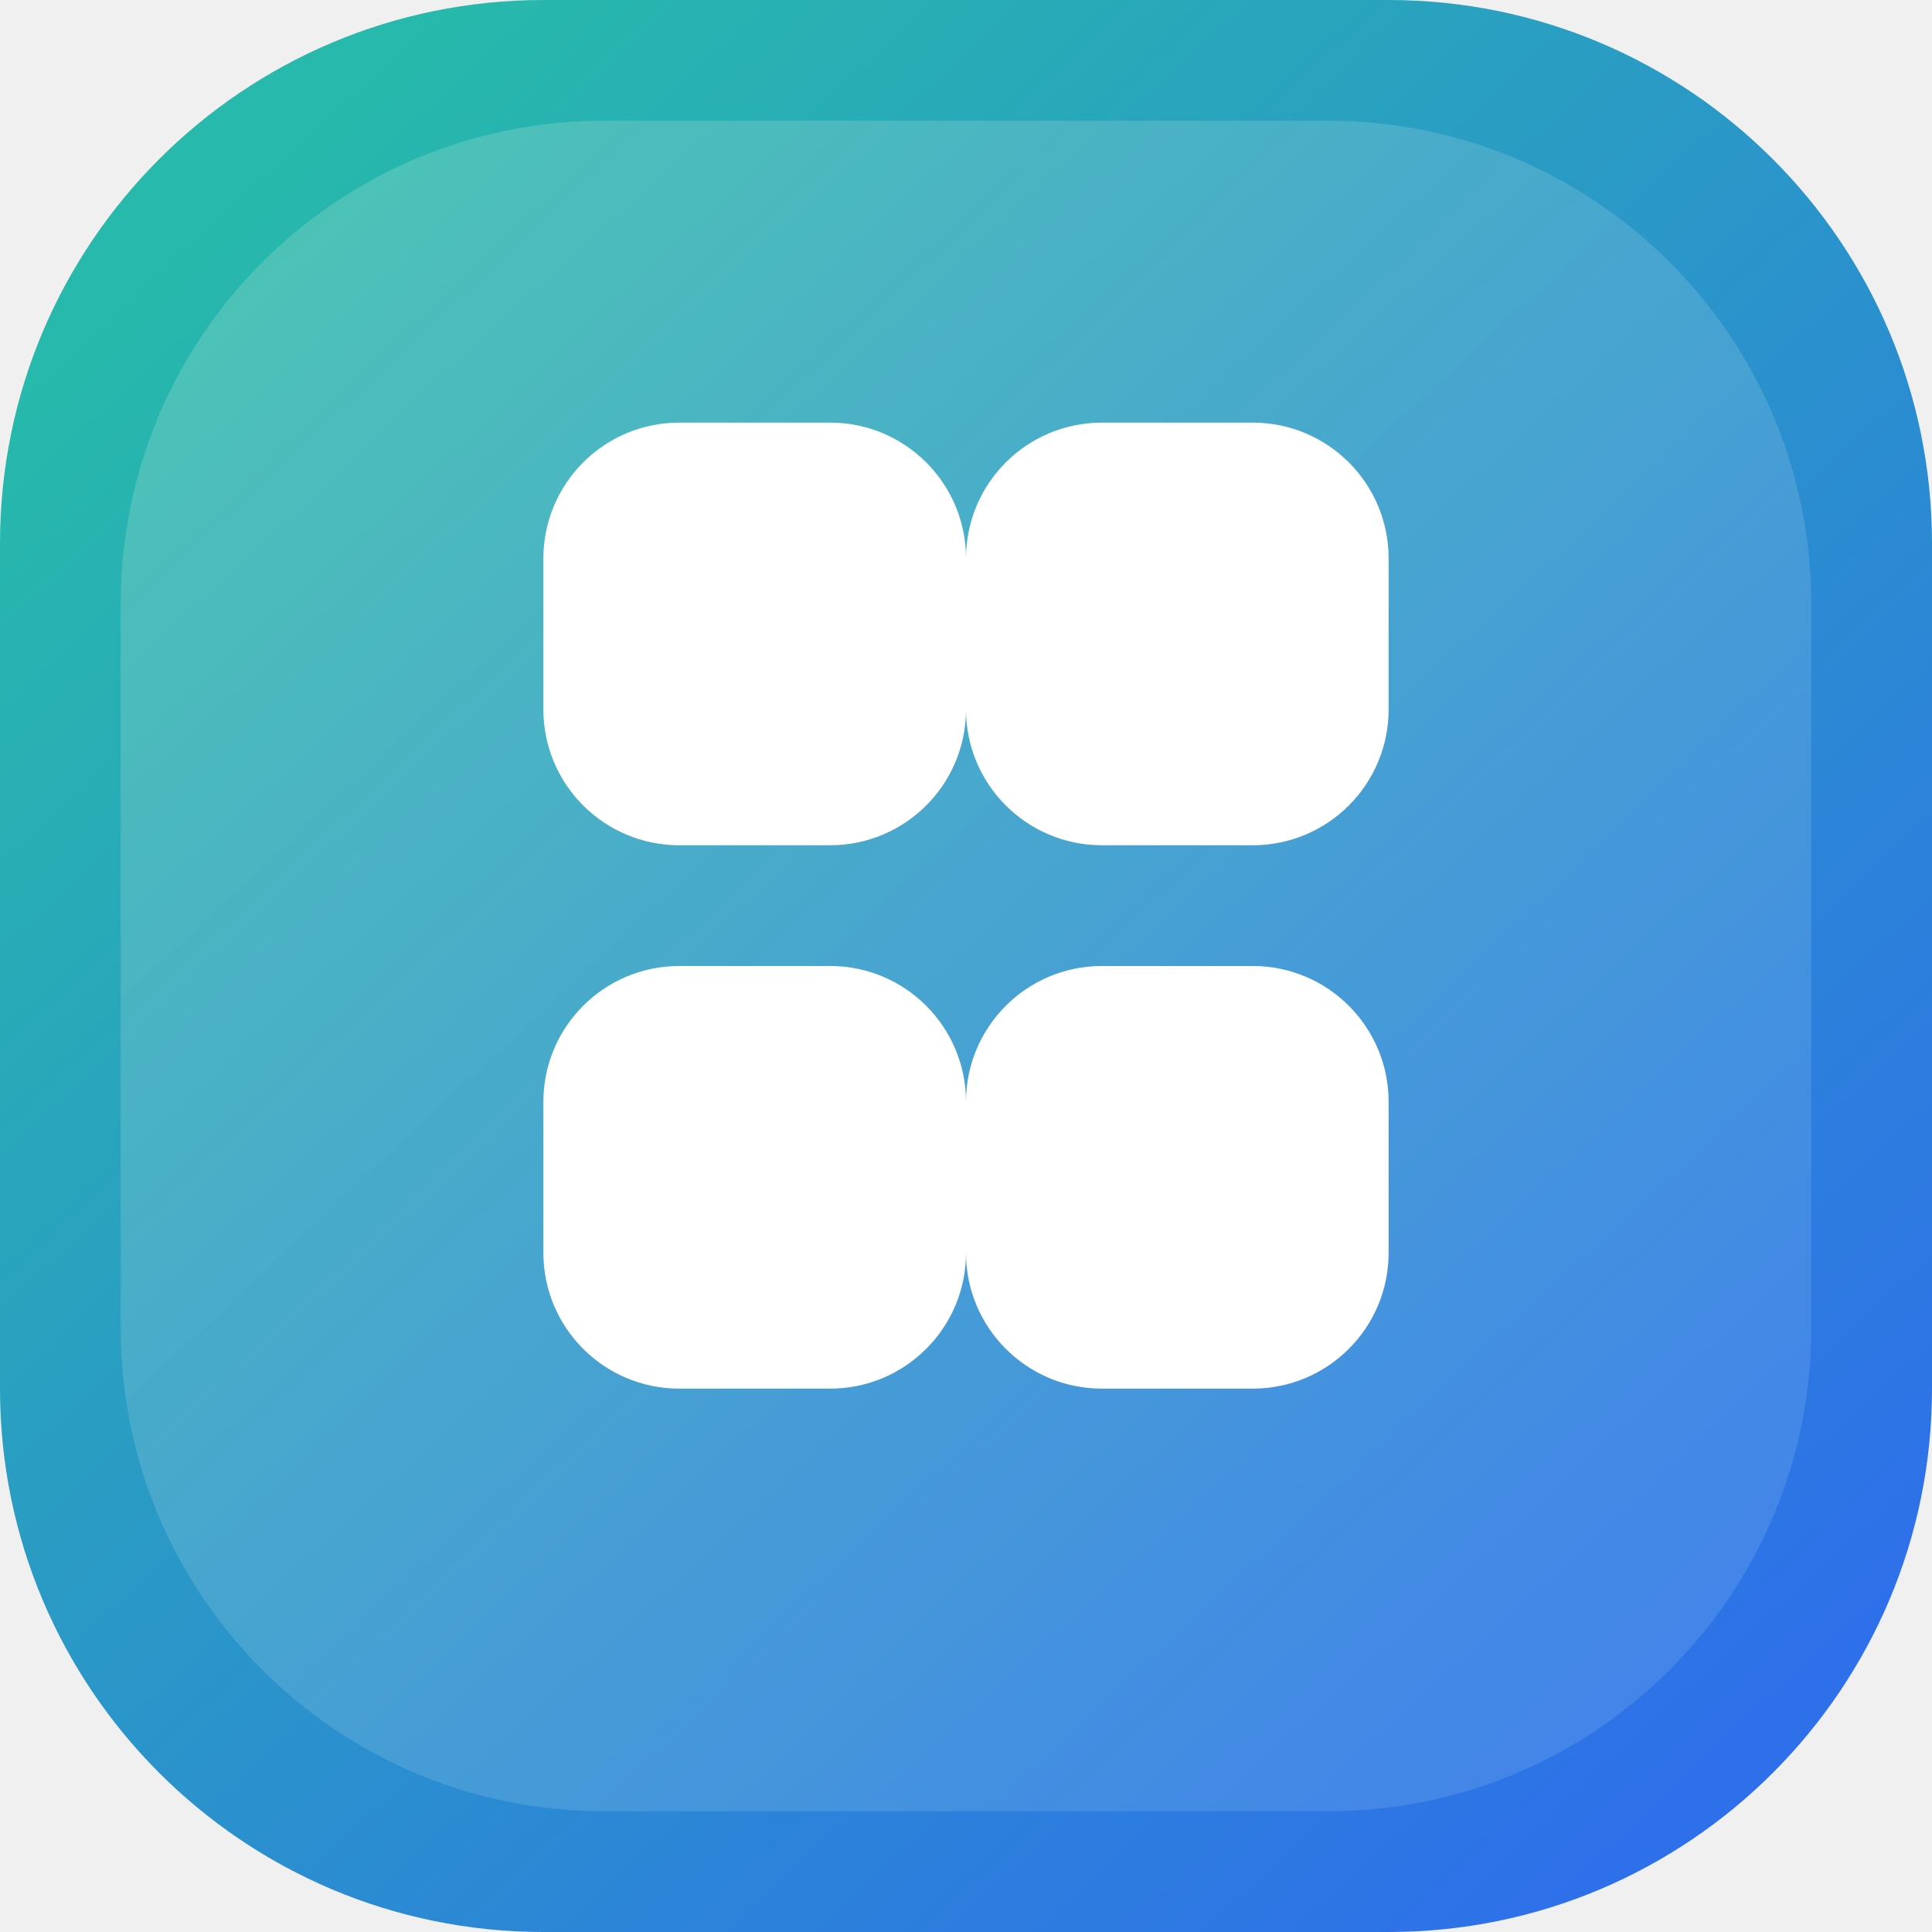
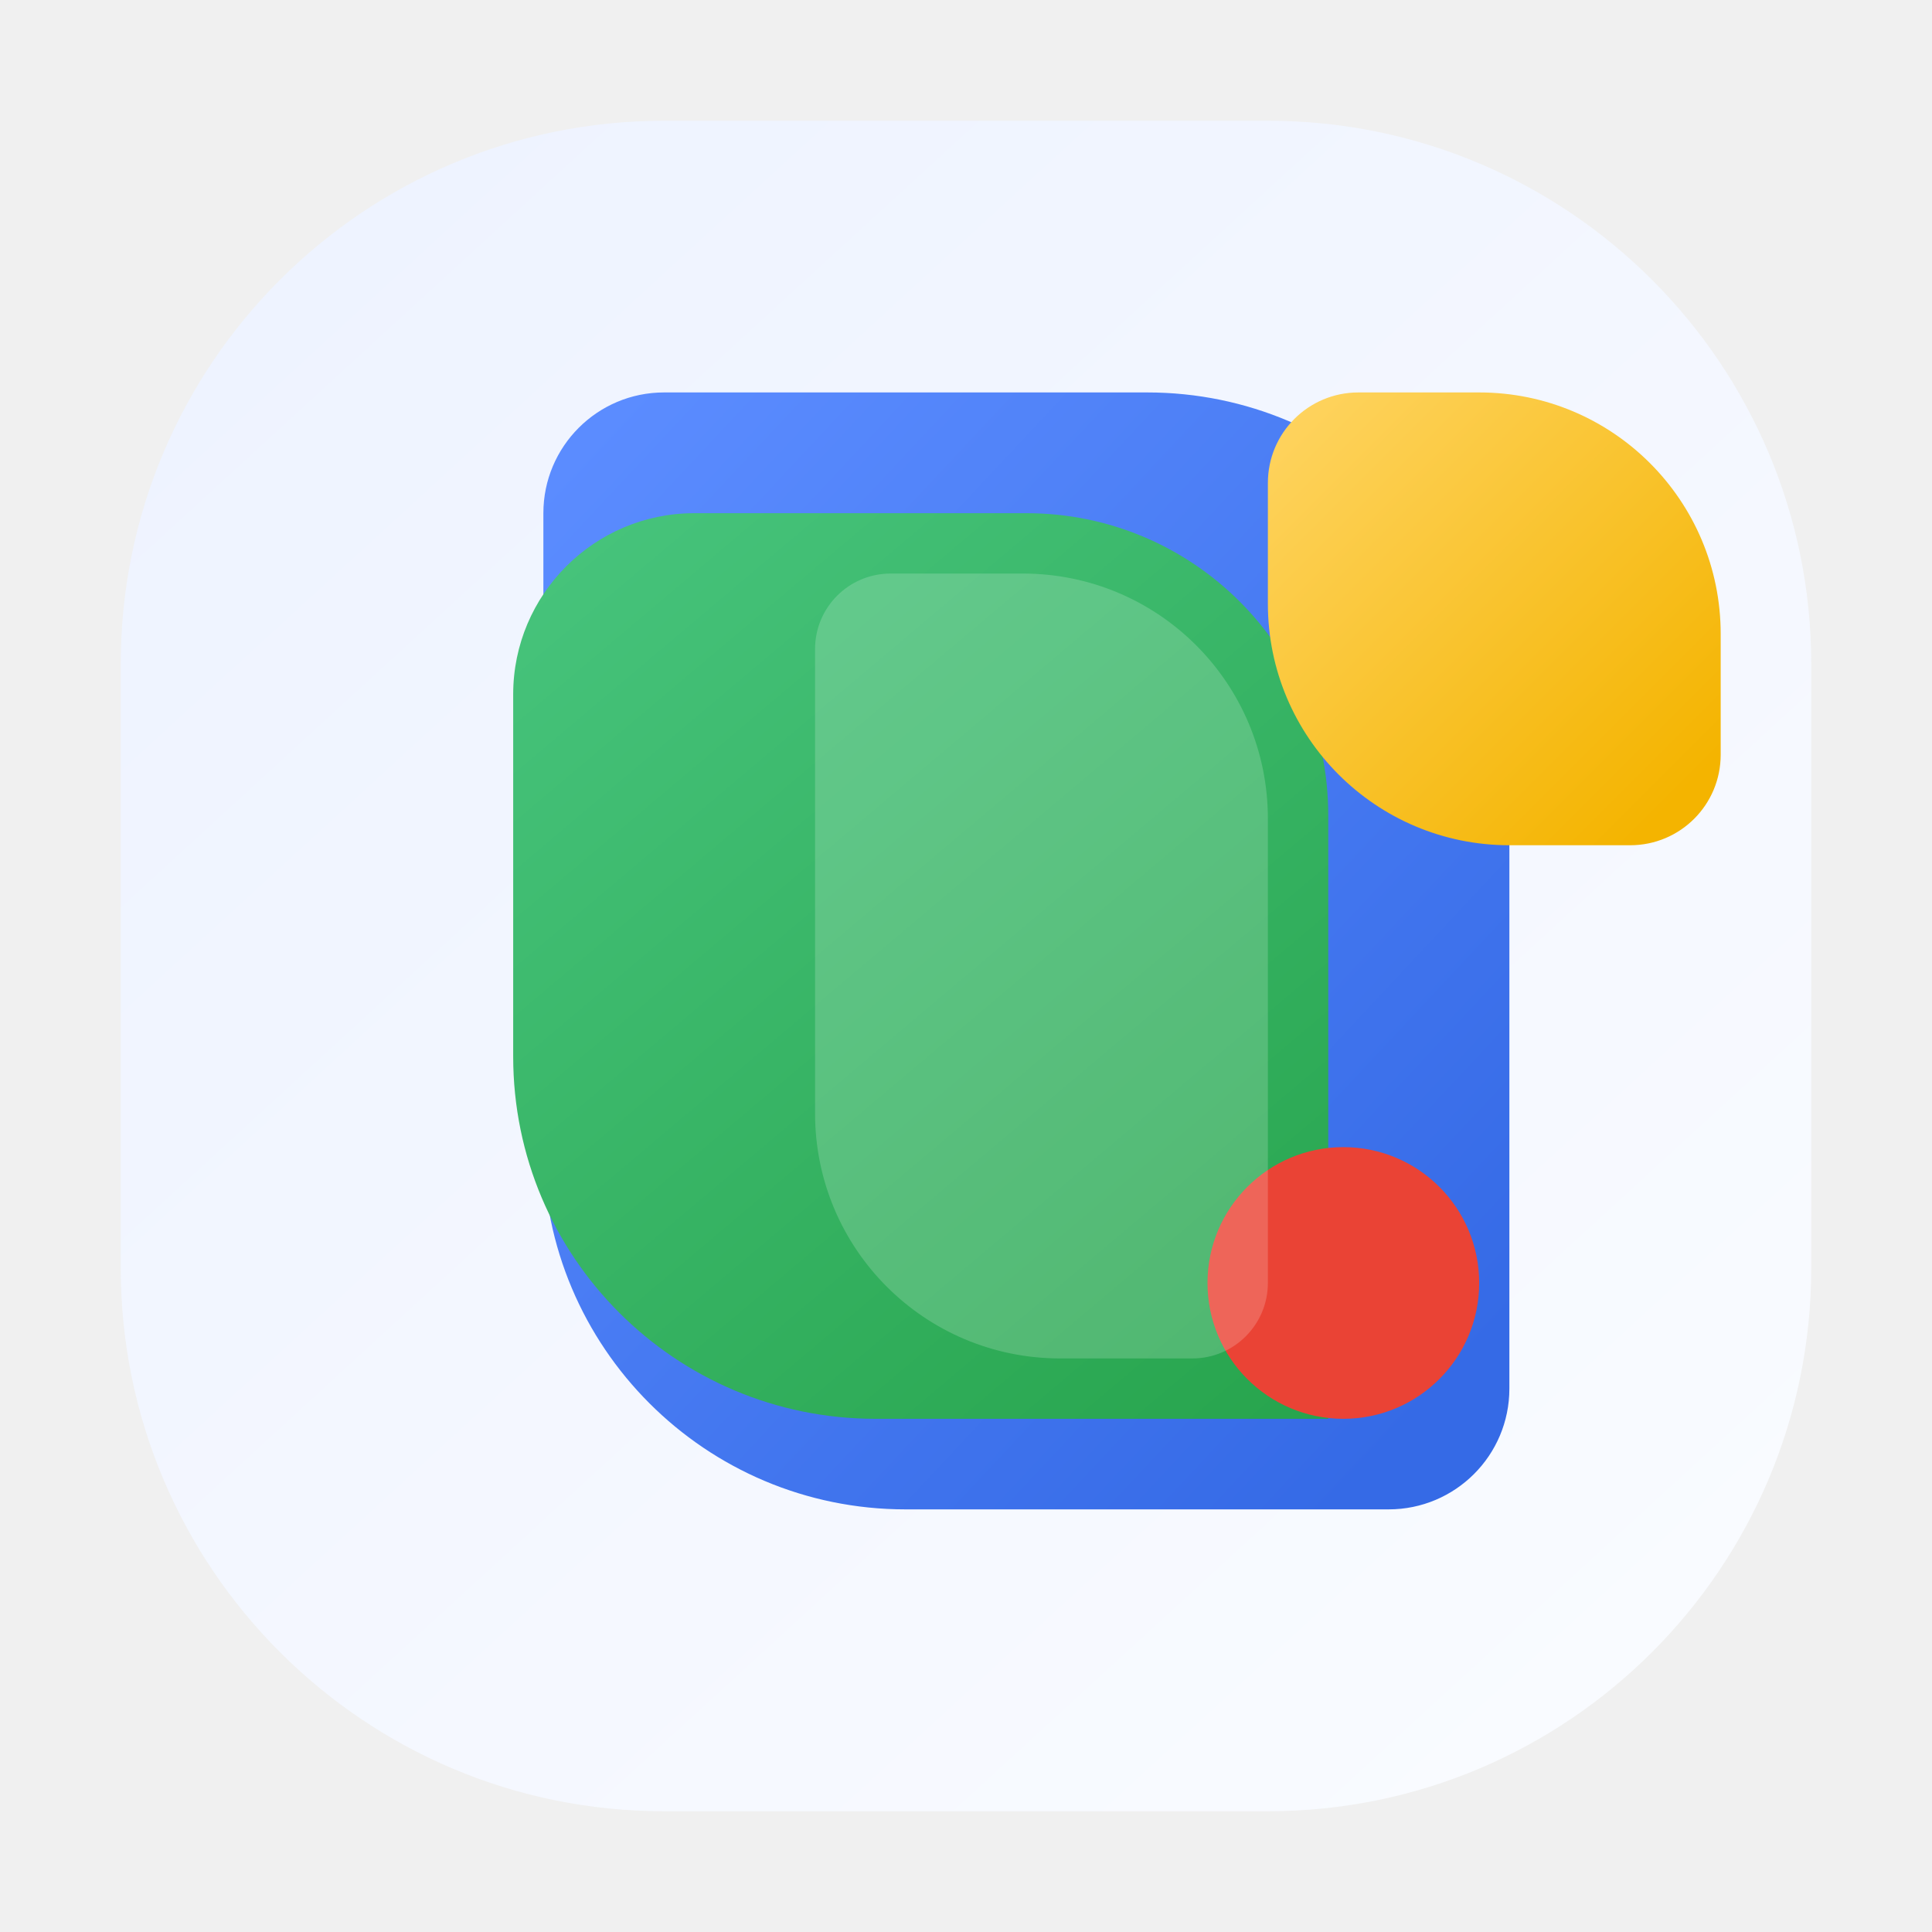
<svg xmlns="http://www.w3.org/2000/svg" viewBox="0 0 64 64" fill="none">
  <defs>
-     <linearGradient id="bg" x1="8" x2="58" y1="6" y2="60" gradientUnits="userSpaceOnUse">
-       <stop stop-color="#27B9AB" />
-       <stop offset="1" stop-color="#2E6EEB" />
+     <linearGradient id="shadow" x1="10" x2="54" y1="8" y2="56" gradientUnits="userSpaceOnUse">
+       <stop stop-color="#EEF3FF" />
+       <stop offset="1" stop-color="#F9FBFF" />
    </linearGradient>
-     <linearGradient id="shine" x1="14" x2="50" y1="10" y2="48" gradientUnits="userSpaceOnUse">
-       <stop stop-color="#FFF8E8" stop-opacity=".95" />
-       <stop offset="1" stop-color="#D8F6FF" stop-opacity=".72" />
+     <linearGradient id="blue" x1="18" x2="49" y1="16" y2="45" gradientUnits="userSpaceOnUse">
+       <stop stop-color="#5B8CFF" />
+       <stop offset="1" stop-color="#356AE6" />
+     </linearGradient>
+     <linearGradient id="green" x1="17" x2="44" y1="20" y2="52" gradientUnits="userSpaceOnUse">
+       <stop stop-color="#46C37B" />
+       <stop offset="1" stop-color="#24A148" />
+     </linearGradient>
+     <linearGradient id="orange" x1="37" x2="51" y1="17" y2="31" gradientUnits="userSpaceOnUse">
+       <stop stop-color="#FFD667" />
+       <stop offset="1" stop-color="#F4B400" />
    </linearGradient>
  </defs>
-   <rect width="64" height="64" rx="18" fill="url(#bg)" />
-   <rect x="4" y="4" width="56" height="56" rx="16" fill="url(#shine)" opacity=".18" />
-   <path fill="#fff" fill-rule="evenodd" clip-rule="evenodd" d="M18 18.5a4.5 4.5 0 0 1 4.5-4.5h5a4.5 4.5 0 0 1 4.5 4.5v5a4.5 4.5 0 0 1-4.5 4.5h-5a4.5 4.5 0 0 1-4.5-4.5v-5Zm14 0A4.5 4.5 0 0 1 36.5 14h5a4.5 4.5 0 0 1 4.5 4.5v5a4.5 4.5 0 0 1-4.5 4.5h-5A4.5 4.5 0 0 1 32 23.5v-5ZM18 36.5a4.5 4.5 0 0 1 4.5-4.5h5a4.5 4.5 0 0 1 4.5 4.5v5a4.5 4.5 0 0 1-4.5 4.5h-5a4.5 4.5 0 0 1-4.5-4.5v-5Zm14 0a4.5 4.5 0 0 1 4.5-4.5h5a4.5 4.5 0 0 1 4.5 4.5v5a4.5 4.5 0 0 1-4.5 4.5h-5a4.5 4.5 0 0 1-4.5-4.5v-5Z" />
+   <rect x="4" y="4" width="56" height="56" rx="18" fill="url(#shadow)" />
+   <path d="M18 17c0-2.21 1.79-4 4-4h16c6.63 0 12 5.37 12 12v21c0 2.21-1.79 4-4 4H30c-6.63 0-12-5.37-12-12V17Z" fill="url(#blue)" />
+   <path d="M17 23c0-3.31 2.69-6 6-6h11c5.52 0 10 4.48 10 10v20H29c-6.63 0-12-5.37-12-12V23Z" fill="url(#green)" />
+   <path d="M42 16c0-1.66 1.34-3 3-3h4c4.42 0 8 3.58 8 8v4c0 1.66-1.34 3-3 3h-4c-4.42 0-8-3.58-8-8v-4Z" fill="url(#orange)" />
+   <circle cx="44.5" cy="42.5" r="4.5" fill="#EA4335" />
+   <path d="M27 21.5c0-1.38 1.12-2.5 2.5-2.5h4.38c4.49 0 8.12 3.63 8.12 8.12V42.5c0 1.38-1.12 2.5-2.5 2.5h-4.38C30.63 45 27 41.37 27 36.88V21.5Z" fill="white" fill-opacity=".18" />
</svg>
